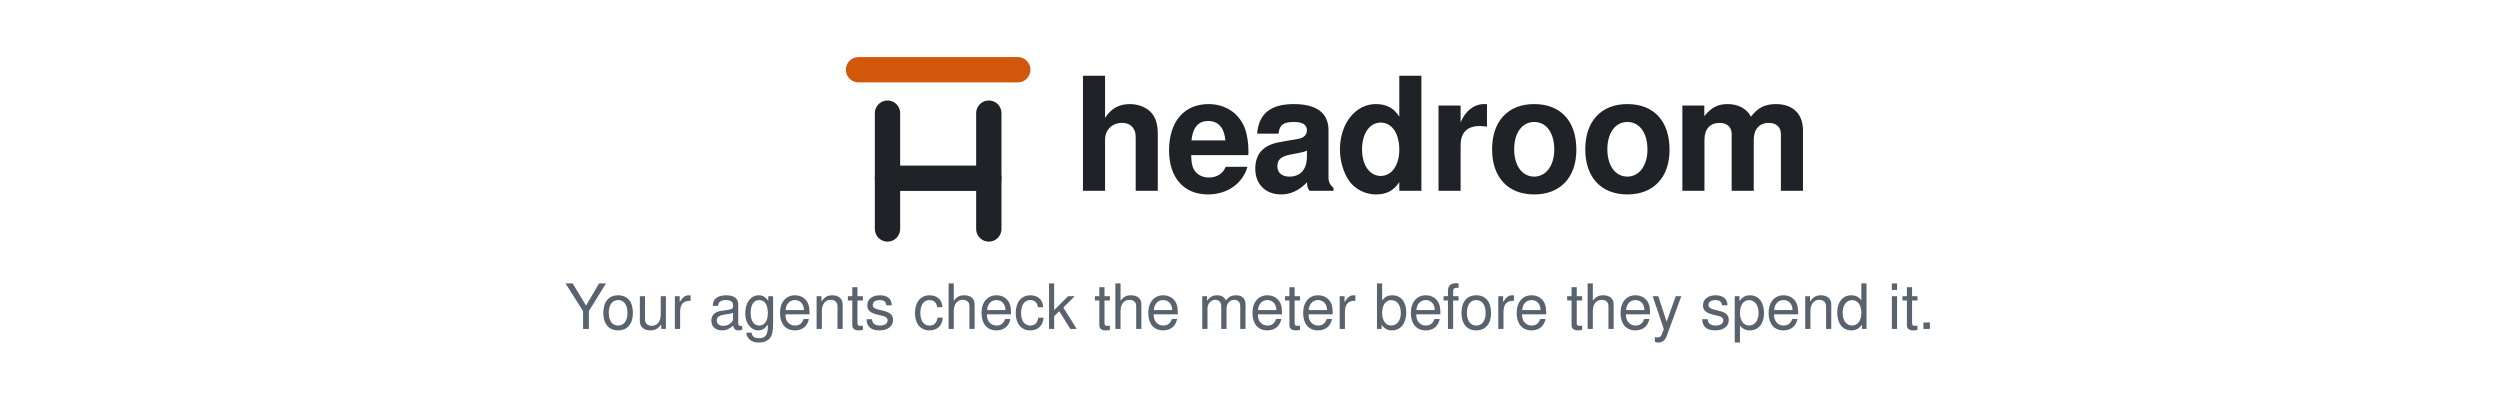
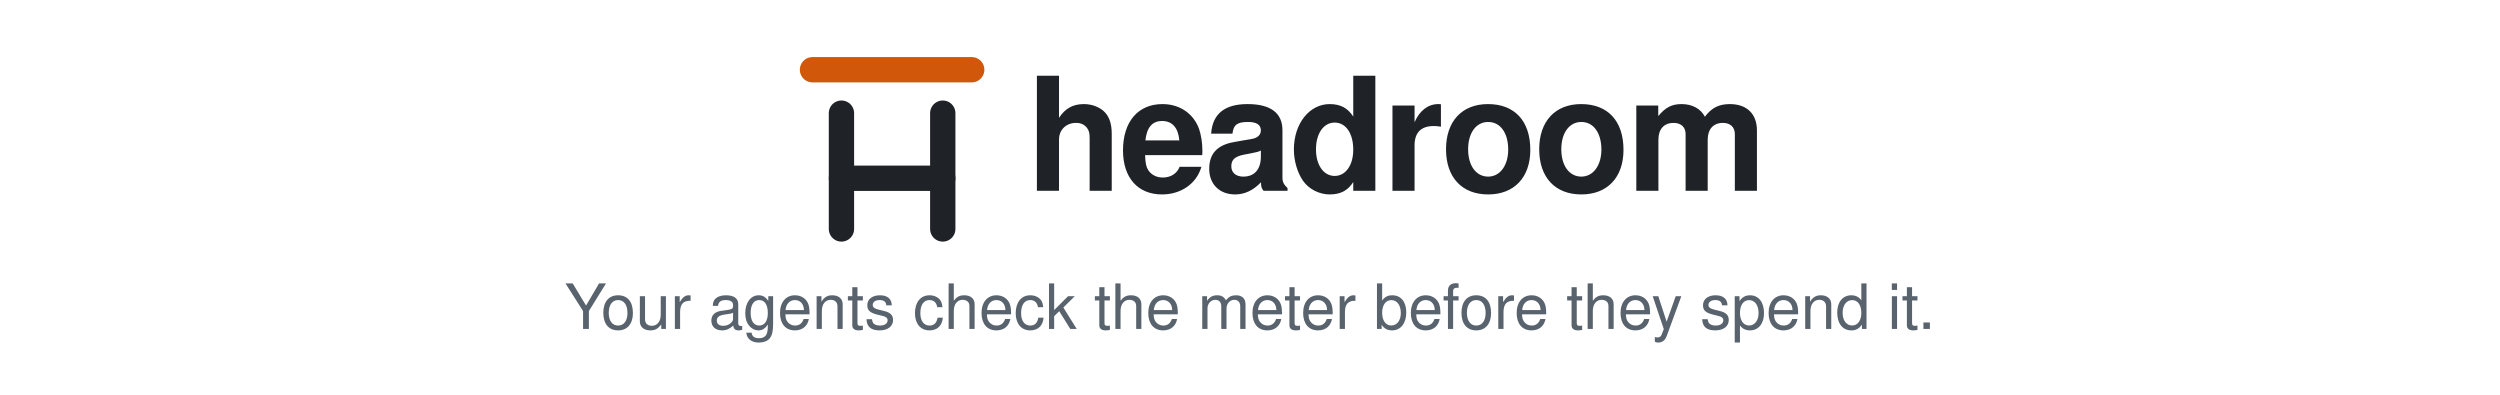
<svg xmlns="http://www.w3.org/2000/svg" viewBox="0 0 760 120" width="760" height="120" role="img" aria-label="Headroom: Your agents check the meter before they spend it.">
-   <g transform="translate(250,8) scale(1.1)">
+   <g transform="translate(236,8) scale(1.1)">
    <g stroke="#1f2328" stroke-width="7" stroke-linecap="round" fill="none">
      <line x1="10" y1="12" x2="54" y2="12" stroke="#d1570a" />
      <line x1="18" y1="24" x2="18" y2="56" />
      <line x1="46" y1="24" x2="46" y2="56" />
      <line x1="18" y1="42" x2="46" y2="42" />
    </g>
  </g>
-   <text x="326" y="58" fill="#1f2328" font-family="-apple-system,Segoe UI,Helvetica,Arial,sans-serif" font-size="48" font-weight="600" letter-spacing="-1">headroom</text>
+   <text x="312" y="58" fill="#1f2328" font-family="-apple-system,Segoe UI,Helvetica,Arial,sans-serif" font-size="48" font-weight="600" letter-spacing="-1">headroom</text>
  <text x="380" y="100" fill="#59636e" font-family="-apple-system,Segoe UI,Helvetica,Arial,sans-serif" font-size="19" text-anchor="middle">Your agents check the meter before they spend it.</text>
</svg>
